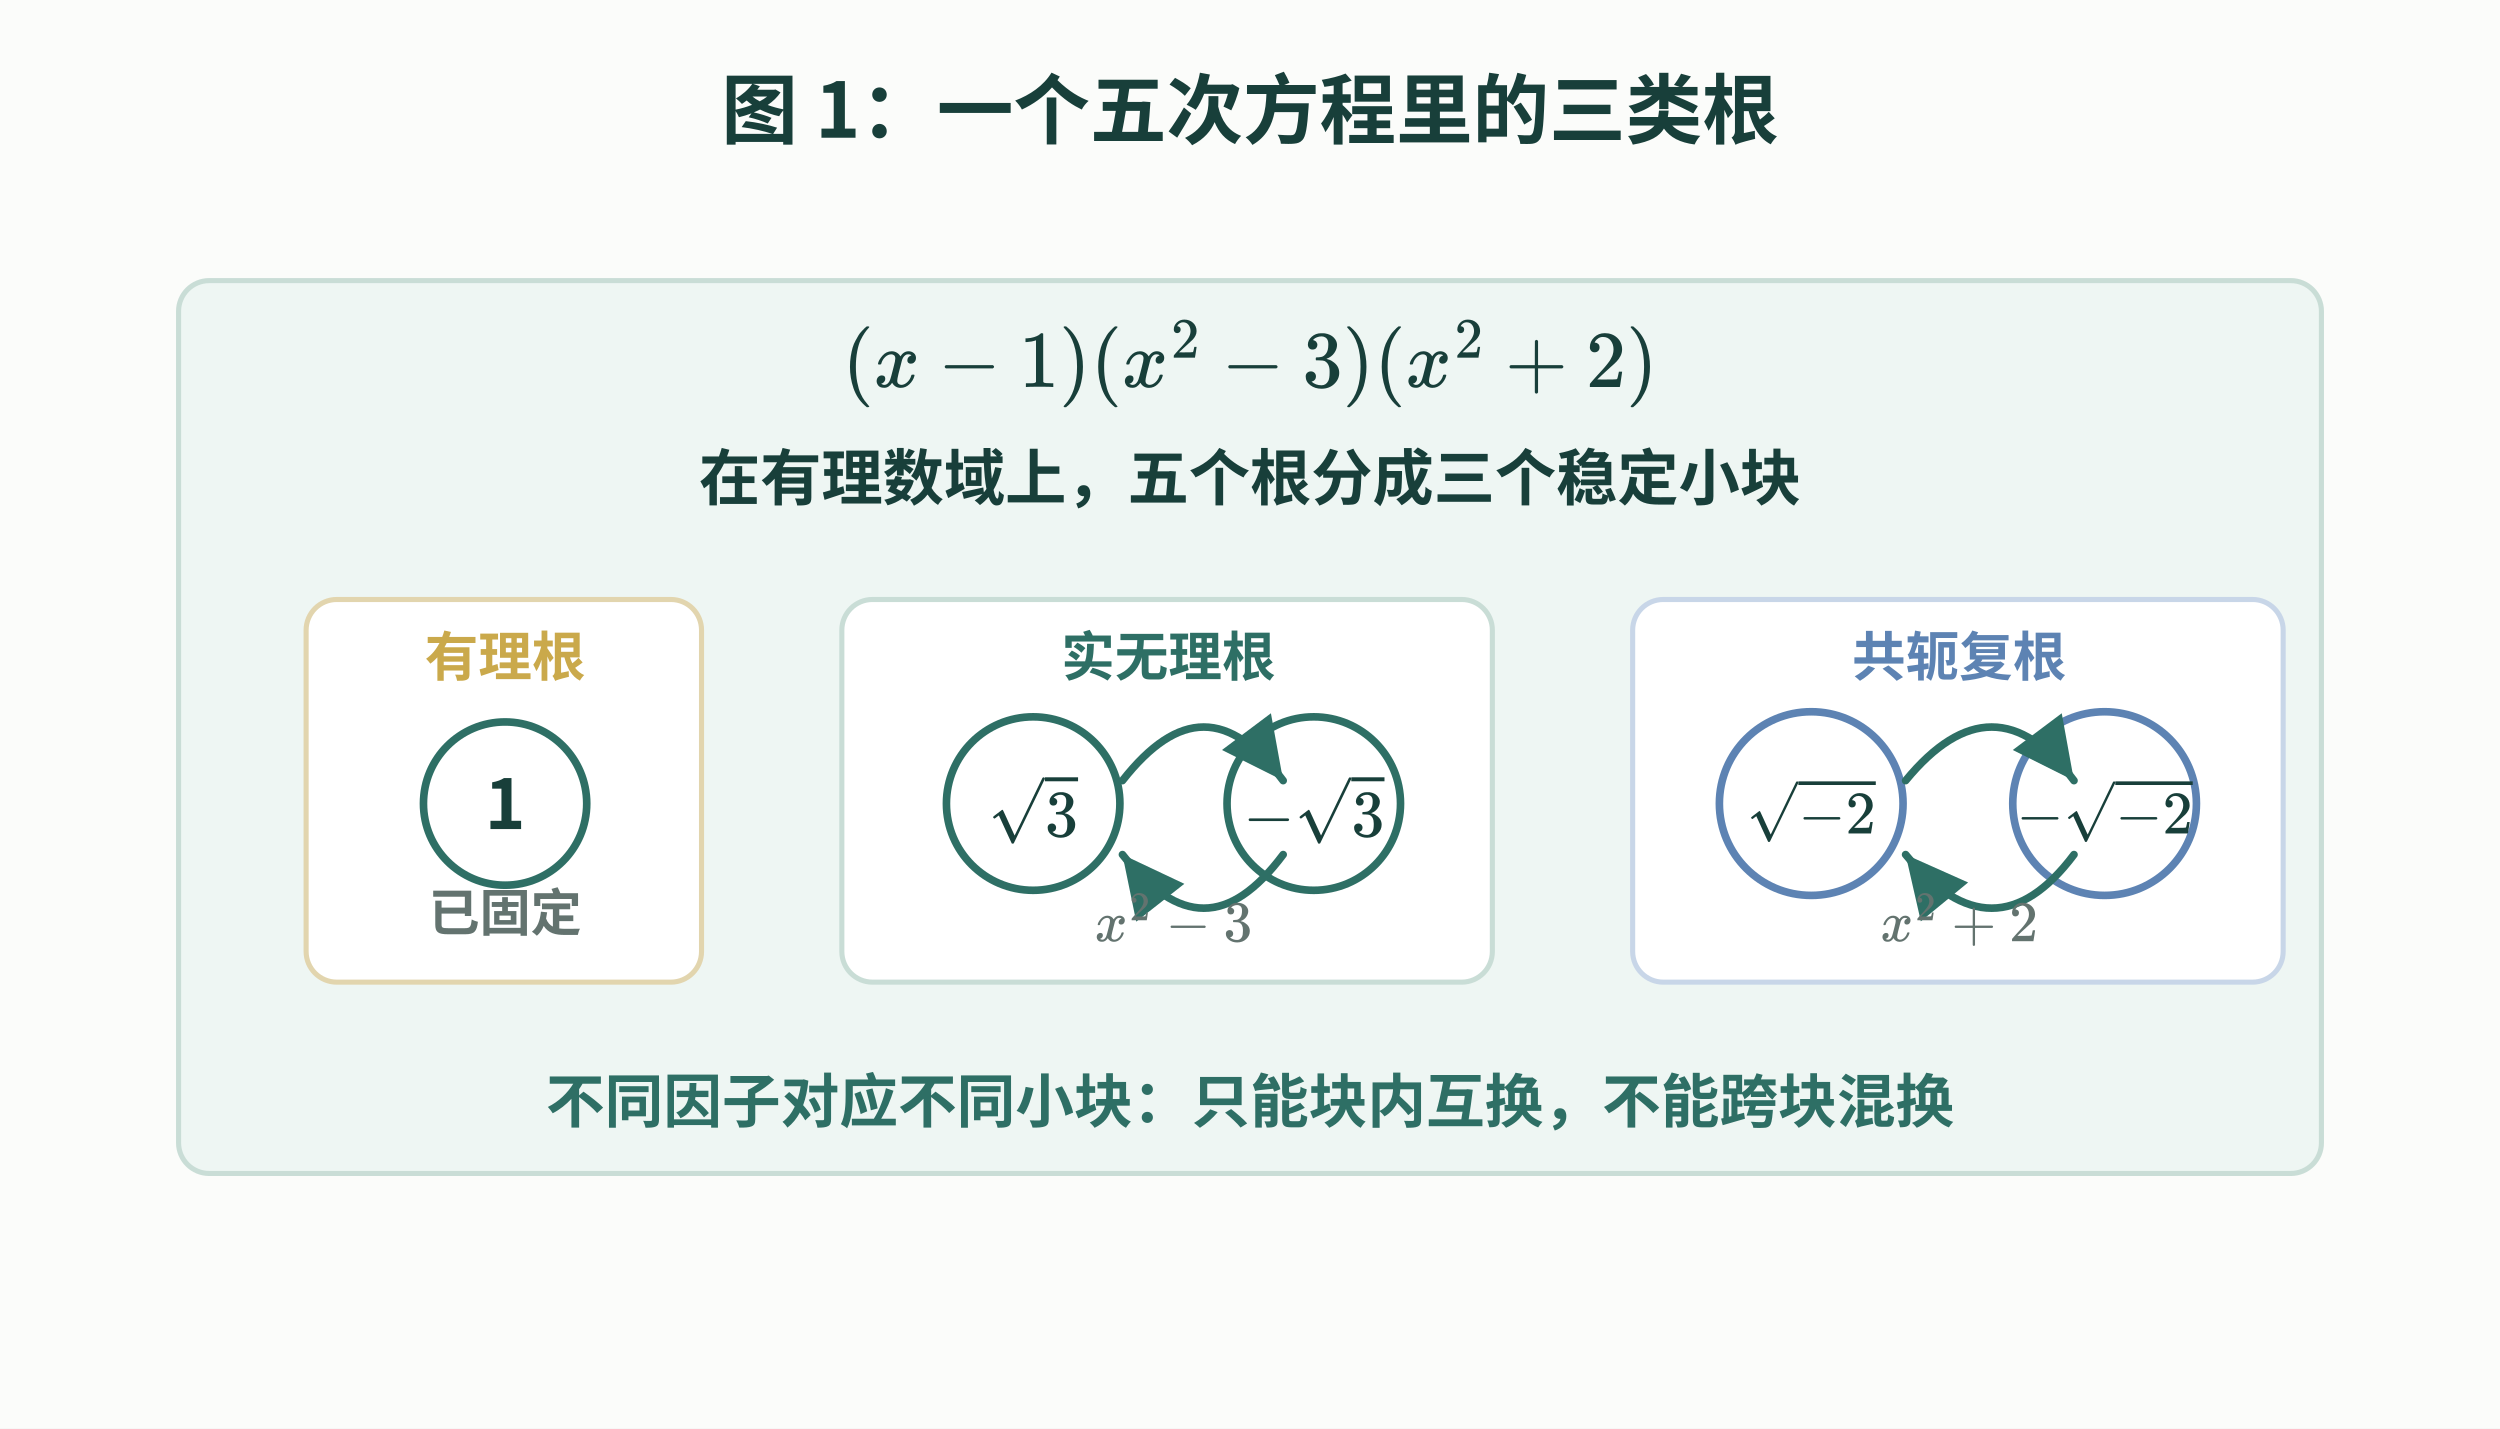
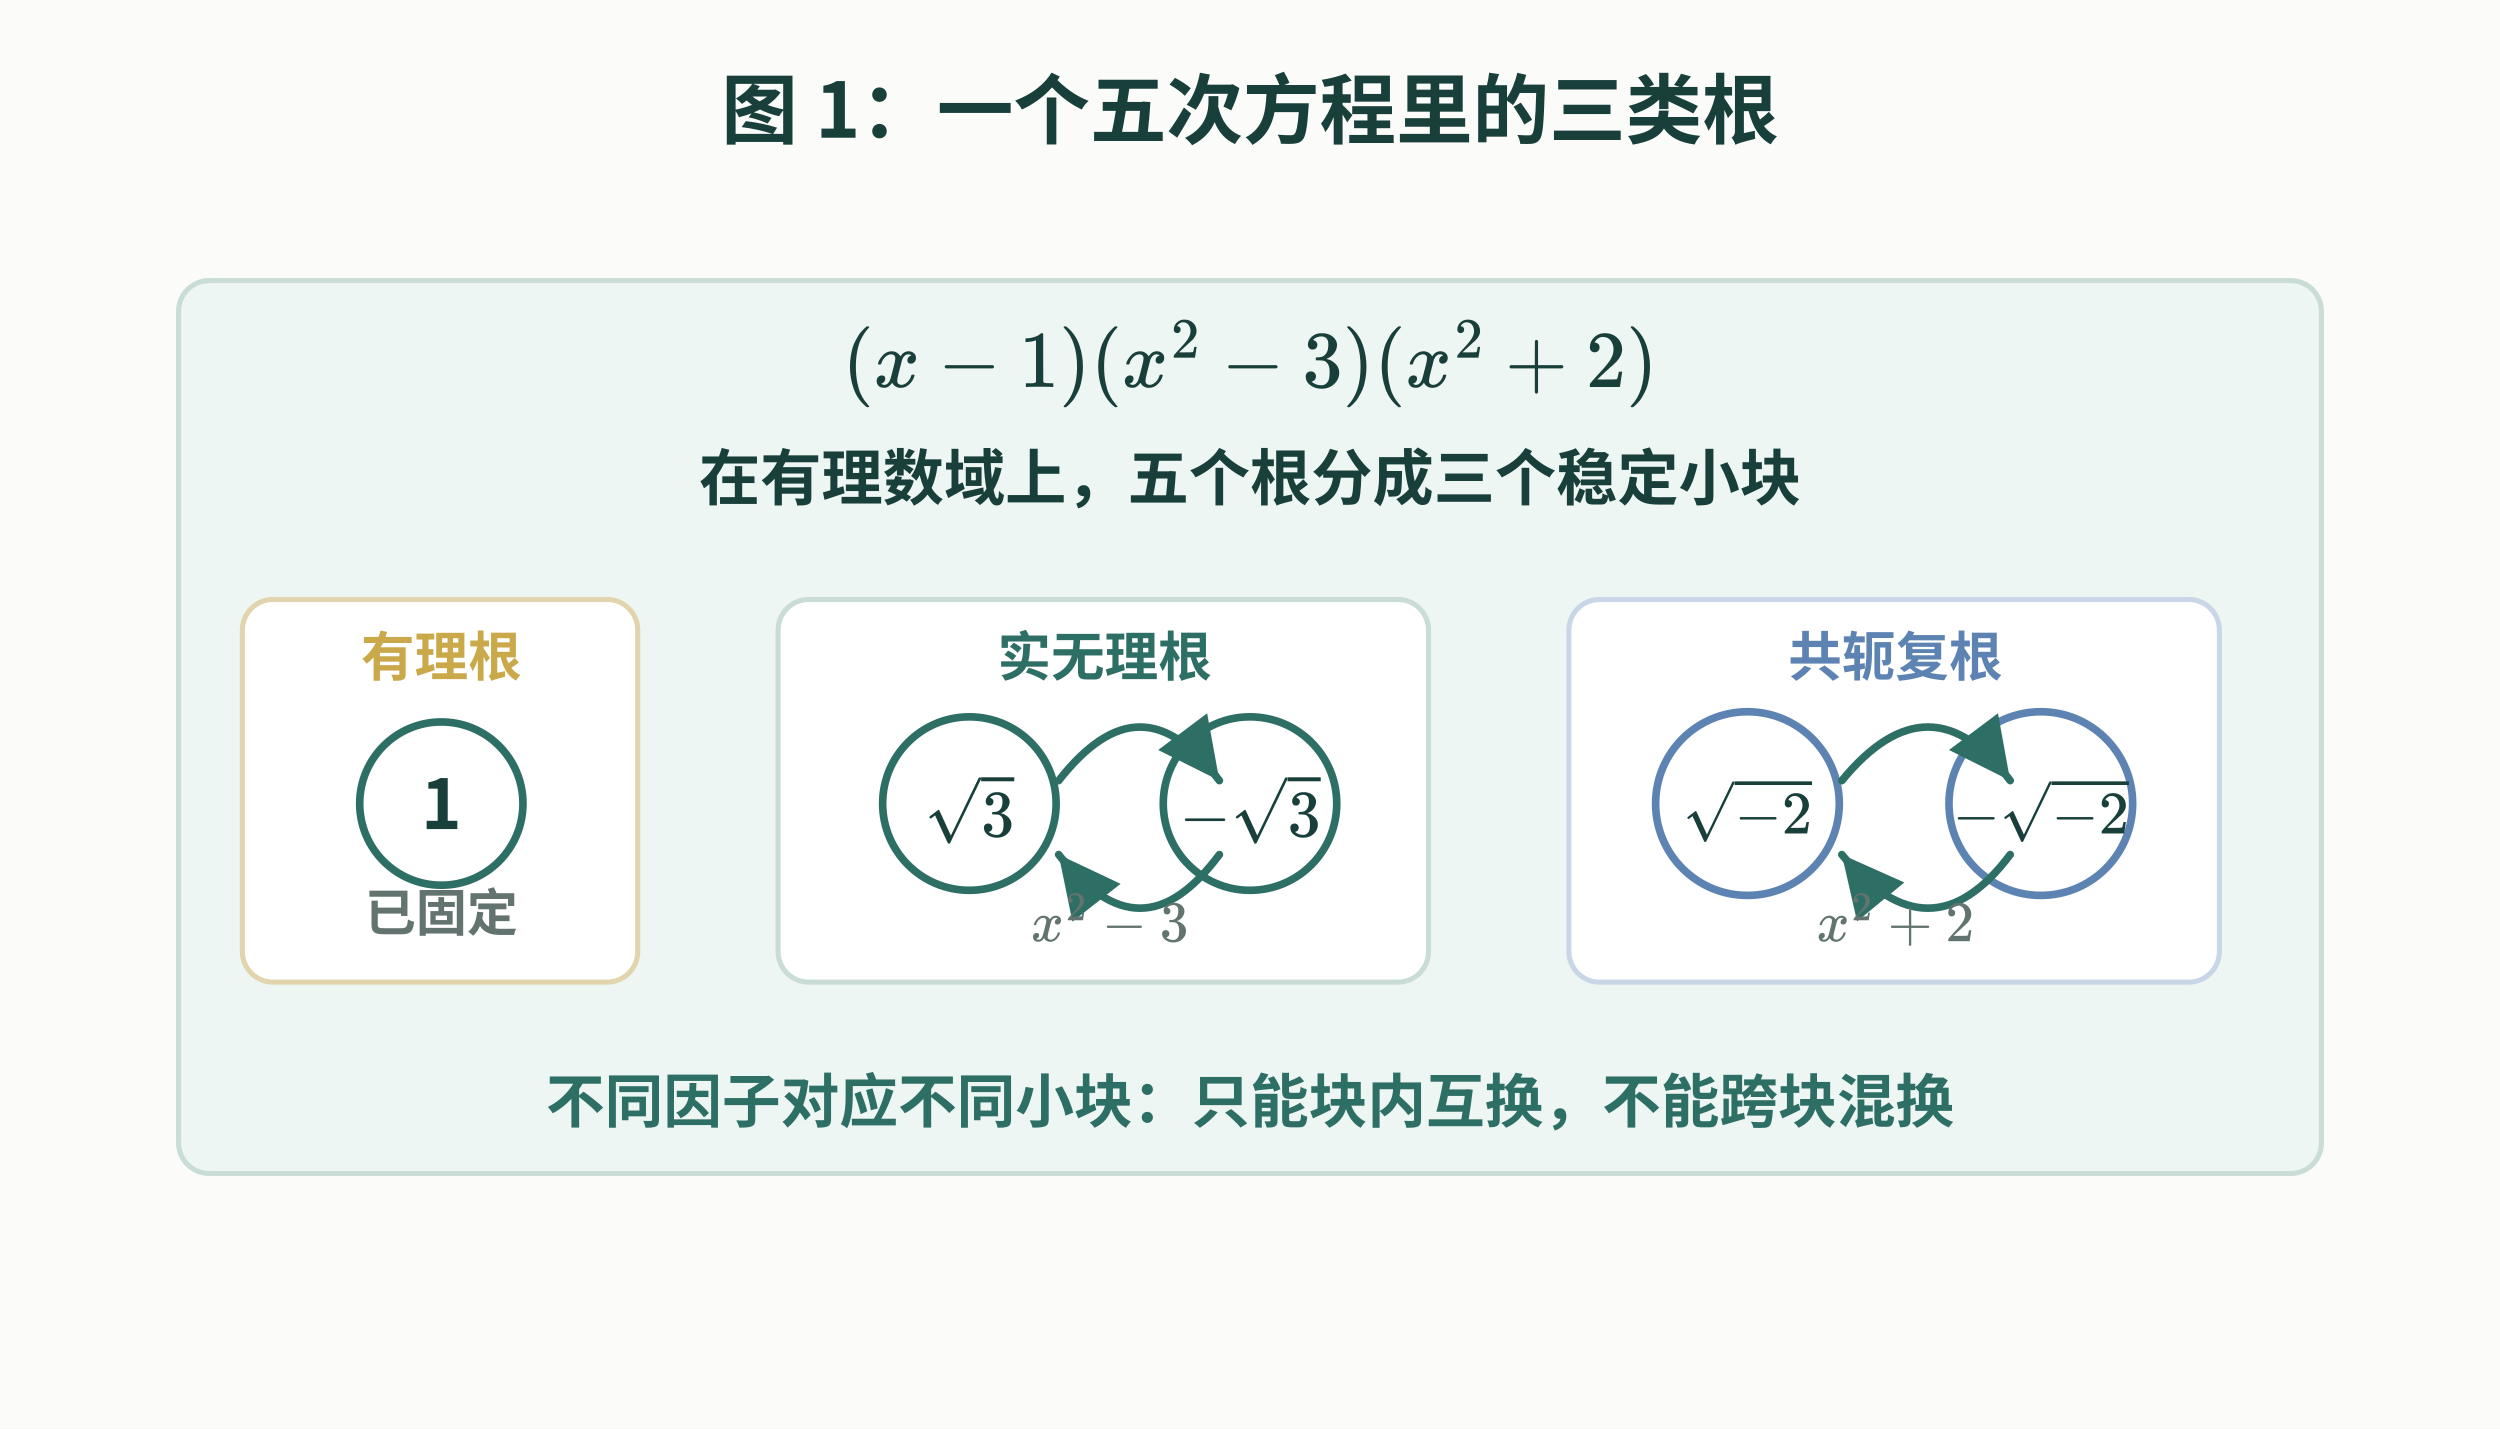
<svg xmlns="http://www.w3.org/2000/svg" width="980" height="560" viewBox="0 0 980 560" role="img" aria-label="图 1：一个五次方程里的三类根">
  <rect width="100%" height="100%" fill="#fbfcfa" />
  <defs>
    <marker id="arrow" markerWidth="12" markerHeight="12" refX="10" refY="6" orient="auto">
      <path d="M2,2 L10,6 L2,10 Z" fill="#2e6f65" />
    </marker>
    <marker id="arrowStart" markerWidth="12" markerHeight="12" refX="2" refY="6" orient="auto">
      <path d="M10,2 L2,6 L10,10 Z" fill="#2e6f65" />
    </marker>
    <marker id="arrowRed" markerWidth="12" markerHeight="12" refX="10" refY="6" orient="auto">
      <path d="M2,2 L10,6 L2,10 Z" fill="#b85c5c" />
    </marker>
    <marker id="arrowStartRed" markerWidth="12" markerHeight="12" refX="2" refY="6" orient="auto">
      <path d="M10,2 L2,6 L10,10 Z" fill="#b85c5c" />
    </marker>
    <filter id="shadow" x="-20%" y="-20%" width="140%" height="140%">
      <feDropShadow dx="0" dy="3" stdDeviation="4" flood-color="#12332f" flood-opacity="0.12" />
    </filter>
  </defs>
  <text x="490.0" y="54" font-family="Microsoft YaHei, Noto Sans CJK SC, Arial, sans-serif" font-size="30" font-weight="700" fill="#183f3a" text-anchor="middle">图 1：一个五次方程里的三类根</text>
  <rect x="70" y="110" width="840" height="350" rx="12" fill="#eef6f3" stroke="#c9ddd6" stroke-width="2" />
  <svg x="330.20" y="125.28" width="319.61" height="34.33" viewBox="0 -833.9 10090.4 1083.9" color="#183f3a" overflow="visible">
    <g stroke="currentColor" fill="currentColor" stroke-width="0" transform="scale(1,-1)">
      <g data-mml-node="math">
        <g data-mml-node="mo">
          <path data-c="28" d="M94 250Q94 319 104 381T127 488T164 576T202 643T244 695T277 729T302 750H315H319Q333 750 333 741Q333 738 316 720T275 667T226 581T184 443T167 250T184 58T225 -81T274 -167T316 -220T333 -241Q333 -250 318 -250H315H302L274 -226Q180 -141 137 -14T94 250Z" />
        </g>
        <g data-mml-node="mi" transform="translate(389,0)">
          <path data-c="1D465" d="M52 289Q59 331 106 386T222 442Q257 442 286 424T329 379Q371 442 430 442Q467 442 494 420T522 361Q522 332 508 314T481 292T458 288Q439 288 427 299T415 328Q415 374 465 391Q454 404 425 404Q412 404 406 402Q368 386 350 336Q290 115 290 78Q290 50 306 38T341 26Q378 26 414 59T463 140Q466 150 469 151T485 153H489Q504 153 504 145Q504 144 502 134Q486 77 440 33T333 -11Q263 -11 227 52Q186 -10 133 -10H127Q78 -10 57 16T35 71Q35 103 54 123T99 143Q142 143 142 101Q142 81 130 66T107 46T94 41L91 40Q91 39 97 36T113 29T132 26Q168 26 194 71Q203 87 217 139T245 247T261 313Q266 340 266 352Q266 380 251 392T217 404Q177 404 142 372T93 290Q91 281 88 280T72 278H58Q52 284 52 289Z" />
        </g>
        <g data-mml-node="mo" transform="translate(1183.2,0)">
          <path data-c="2212" d="M84 237T84 250T98 270H679Q694 262 694 250T679 230H98Q84 237 84 250Z" />
        </g>
        <g data-mml-node="mn" transform="translate(2183.4,0)">
          <path data-c="31" d="M213 578L200 573Q186 568 160 563T102 556H83V602H102Q149 604 189 617T245 641T273 663Q275 666 285 666Q294 666 302 660V361L303 61Q310 54 315 52T339 48T401 46H427V0H416Q395 3 257 3Q121 3 100 0H88V46H114Q136 46 152 46T177 47T193 50T201 52T207 57T213 61V578Z" />
        </g>
        <g data-mml-node="mo" transform="translate(2683.4,0)">
          <path data-c="29" d="M60 749L64 750Q69 750 74 750H86L114 726Q208 641 251 514T294 250Q294 182 284 119T261 12T224 -76T186 -143T145 -194T113 -227T90 -246Q87 -249 86 -250H74Q66 -250 63 -250T58 -247T55 -238Q56 -237 66 -225Q221 -64 221 250T66 725Q56 737 55 738Q55 746 60 749Z" />
        </g>
        <g data-mml-node="mo" transform="translate(3072.4,0)">
          <path data-c="28" d="M94 250Q94 319 104 381T127 488T164 576T202 643T244 695T277 729T302 750H315H319Q333 750 333 741Q333 738 316 720T275 667T226 581T184 443T167 250T184 58T225 -81T274 -167T316 -220T333 -241Q333 -250 318 -250H315H302L274 -226Q180 -141 137 -14T94 250Z" />
        </g>
        <g data-mml-node="msup" transform="translate(3461.4,0)">
          <g data-mml-node="mi">
            <path data-c="1D465" d="M52 289Q59 331 106 386T222 442Q257 442 286 424T329 379Q371 442 430 442Q467 442 494 420T522 361Q522 332 508 314T481 292T458 288Q439 288 427 299T415 328Q415 374 465 391Q454 404 425 404Q412 404 406 402Q368 386 350 336Q290 115 290 78Q290 50 306 38T341 26Q378 26 414 59T463 140Q466 150 469 151T485 153H489Q504 153 504 145Q504 144 502 134Q486 77 440 33T333 -11Q263 -11 227 52Q186 -10 133 -10H127Q78 -10 57 16T35 71Q35 103 54 123T99 143Q142 143 142 101Q142 81 130 66T107 46T94 41L91 40Q91 39 97 36T113 29T132 26Q168 26 194 71Q203 87 217 139T245 247T261 313Q266 340 266 352Q266 380 251 392T217 404Q177 404 142 372T93 290Q91 281 88 280T72 278H58Q52 284 52 289Z" />
          </g>
          <g data-mml-node="mn" transform="translate(605,363) scale(0.707)">
            <path data-c="32" d="M109 429Q82 429 66 447T50 491Q50 562 103 614T235 666Q326 666 387 610T449 465Q449 422 429 383T381 315T301 241Q265 210 201 149L142 93L218 92Q375 92 385 97Q392 99 409 186V189H449V186Q448 183 436 95T421 3V0H50V19V31Q50 38 56 46T86 81Q115 113 136 137Q145 147 170 174T204 211T233 244T261 278T284 308T305 340T320 369T333 401T340 431T343 464Q343 527 309 573T212 619Q179 619 154 602T119 569T109 550Q109 549 114 549Q132 549 151 535T170 489Q170 464 154 447T109 429Z" />
          </g>
        </g>
        <g data-mml-node="mo" transform="translate(4692.2,0)">
          <path data-c="2212" d="M84 237T84 250T98 270H679Q694 262 694 250T679 230H98Q84 237 84 250Z" />
        </g>
        <g data-mml-node="mn" transform="translate(5692.4,0)">
          <path data-c="33" d="M127 463Q100 463 85 480T69 524Q69 579 117 622T233 665Q268 665 277 664Q351 652 390 611T430 522Q430 470 396 421T302 350L299 348Q299 347 308 345T337 336T375 315Q457 262 457 175Q457 96 395 37T238 -22Q158 -22 100 21T42 130Q42 158 60 175T105 193Q133 193 151 175T169 130Q169 119 166 110T159 94T148 82T136 74T126 70T118 67L114 66Q165 21 238 21Q293 21 321 74Q338 107 338 175V195Q338 290 274 322Q259 328 213 329L171 330L168 332Q166 335 166 348Q166 366 174 366Q202 366 232 371Q266 376 294 413T322 525V533Q322 590 287 612Q265 626 240 626Q208 626 181 615T143 592T132 580H135Q138 579 143 578T153 573T165 566T175 555T183 540T186 520Q186 498 172 481T127 463Z" />
        </g>
        <g data-mml-node="mo" transform="translate(6192.4,0)">
          <path data-c="29" d="M60 749L64 750Q69 750 74 750H86L114 726Q208 641 251 514T294 250Q294 182 284 119T261 12T224 -76T186 -143T145 -194T113 -227T90 -246Q87 -249 86 -250H74Q66 -250 63 -250T58 -247T55 -238Q56 -237 66 -225Q221 -64 221 250T66 725Q56 737 55 738Q55 746 60 749Z" />
        </g>
        <g data-mml-node="mo" transform="translate(6581.4,0)">
          <path data-c="28" d="M94 250Q94 319 104 381T127 488T164 576T202 643T244 695T277 729T302 750H315H319Q333 750 333 741Q333 738 316 720T275 667T226 581T184 443T167 250T184 58T225 -81T274 -167T316 -220T333 -241Q333 -250 318 -250H315H302L274 -226Q180 -141 137 -14T94 250Z" />
        </g>
        <g data-mml-node="msup" transform="translate(6970.4,0)">
          <g data-mml-node="mi">
            <path data-c="1D465" d="M52 289Q59 331 106 386T222 442Q257 442 286 424T329 379Q371 442 430 442Q467 442 494 420T522 361Q522 332 508 314T481 292T458 288Q439 288 427 299T415 328Q415 374 465 391Q454 404 425 404Q412 404 406 402Q368 386 350 336Q290 115 290 78Q290 50 306 38T341 26Q378 26 414 59T463 140Q466 150 469 151T485 153H489Q504 153 504 145Q504 144 502 134Q486 77 440 33T333 -11Q263 -11 227 52Q186 -10 133 -10H127Q78 -10 57 16T35 71Q35 103 54 123T99 143Q142 143 142 101Q142 81 130 66T107 46T94 41L91 40Q91 39 97 36T113 29T132 26Q168 26 194 71Q203 87 217 139T245 247T261 313Q266 340 266 352Q266 380 251 392T217 404Q177 404 142 372T93 290Q91 281 88 280T72 278H58Q52 284 52 289Z" />
          </g>
          <g data-mml-node="mn" transform="translate(605,363) scale(0.707)">
            <path data-c="32" d="M109 429Q82 429 66 447T50 491Q50 562 103 614T235 666Q326 666 387 610T449 465Q449 422 429 383T381 315T301 241Q265 210 201 149L142 93L218 92Q375 92 385 97Q392 99 409 186V189H449V186Q448 183 436 95T421 3V0H50V19V31Q50 38 56 46T86 81Q115 113 136 137Q145 147 170 174T204 211T233 244T261 278T284 308T305 340T320 369T333 401T340 431T343 464Q343 527 309 573T212 619Q179 619 154 602T119 569T109 550Q109 549 114 549Q132 549 151 535T170 489Q170 464 154 447T109 429Z" />
          </g>
        </g>
        <g data-mml-node="mo" transform="translate(8201.2,0)">
          <path data-c="2B" d="M56 237T56 250T70 270H369V420L370 570Q380 583 389 583Q402 583 409 568V270H707Q722 262 722 250T707 230H409V-68Q401 -82 391 -82H389H387Q375 -82 369 -68V230H70Q56 237 56 250Z" />
        </g>
        <g data-mml-node="mn" transform="translate(9201.4,0)">
          <path data-c="32" d="M109 429Q82 429 66 447T50 491Q50 562 103 614T235 666Q326 666 387 610T449 465Q449 422 429 383T381 315T301 241Q265 210 201 149L142 93L218 92Q375 92 385 97Q392 99 409 186V189H449V186Q448 183 436 95T421 3V0H50V19V31Q50 38 56 46T86 81Q115 113 136 137Q145 147 170 174T204 211T233 244T261 278T284 308T305 340T320 369T333 401T340 431T343 464Q343 527 309 573T212 619Q179 619 154 602T119 569T109 550Q109 549 114 549Q132 549 151 535T170 489Q170 464 154 447T109 429Z" />
        </g>
        <g data-mml-node="mo" transform="translate(9701.4,0)">
          <path data-c="29" d="M60 749L64 750Q69 750 74 750H86L114 726Q208 641 251 514T294 250Q294 182 284 119T261 12T224 -76T186 -143T145 -194T113 -227T90 -246Q87 -249 86 -250H74Q66 -250 63 -250T58 -247T55 -238Q56 -237 66 -225Q221 -64 221 250T66 725Q56 737 55 738Q55 746 60 749Z" />
        </g>
      </g>
    </g>
  </svg>
  <text x="490" y="196" font-family="Microsoft YaHei, Noto Sans CJK SC, Arial, sans-serif" font-size="24" font-weight="700" fill="#183f3a" text-anchor="middle">在有理数域上，五个根分成三个稳定小块</text>
-   <rect x="120" y="235" width="155" height="150" rx="12" fill="#fff" stroke="#e2d5ae" stroke-width="2" />
-   <rect x="330" y="235" width="255" height="150" rx="12" fill="#fff" stroke="#c9ddd6" stroke-width="2" />
-   <rect x="640" y="235" width="255" height="150" rx="12" fill="#fff" stroke="#c8d6e8" stroke-width="2" />
-   <text x="198" y="265" font-family="Microsoft YaHei, Noto Sans CJK SC, Arial, sans-serif" font-size="21" font-weight="700" fill="#caa94b" text-anchor="middle">有理根</text>
-   <circle cx="198" cy="315" r="32" fill="#fff" stroke="#2e6f65" stroke-width="3" />
-   <text x="198" y="325" font-family="Microsoft YaHei, Noto Sans CJK SC, Arial, sans-serif" font-size="27" font-weight="700" fill="#183f3a" text-anchor="middle">1</text>
-   <text x="198" y="365" font-family="Microsoft YaHei, Noto Sans CJK SC, Arial, sans-serif" font-size="20" font-weight="700" fill="#63736f" text-anchor="middle">已固定</text>
-   <text x="458" y="265" font-family="Microsoft YaHei, Noto Sans CJK SC, Arial, sans-serif" font-size="21" font-weight="700" fill="#2e6f65" text-anchor="middle">实无理根</text>
-   <circle cx="405" cy="315" r="34" fill="#fff" stroke="#2e6f65" stroke-width="3" />
-   <circle cx="515" cy="315" r="34" fill="#fff" stroke="#2e6f65" stroke-width="3" />
-   <svg x="387.40" y="303.14" width="35.20" height="27.58" viewBox="0 -949 1353 1060" color="#183f3a" overflow="visible">
+   <rect x="95" y="235" width="155" height="150" rx="12" fill="#fff" stroke="#e2d5ae" stroke-width="2" />
+   <rect x="305" y="235" width="255" height="150" rx="12" fill="#fff" stroke="#c9ddd6" stroke-width="2" />
+   <rect x="615" y="235" width="255" height="150" rx="12" fill="#fff" stroke="#c8d6e8" stroke-width="2" />
+   <text x="173" y="265" font-family="Microsoft YaHei, Noto Sans CJK SC, Arial, sans-serif" font-size="21" font-weight="700" fill="#caa94b" text-anchor="middle">有理根</text>
+   <circle cx="173" cy="315" r="32" fill="#fff" stroke="#2e6f65" stroke-width="3" />
+   <text x="173" y="325" font-family="Microsoft YaHei, Noto Sans CJK SC, Arial, sans-serif" font-size="27" font-weight="700" fill="#183f3a" text-anchor="middle">1</text>
+   <text x="173" y="365" font-family="Microsoft YaHei, Noto Sans CJK SC, Arial, sans-serif" font-size="20" font-weight="700" fill="#63736f" text-anchor="middle">已固定</text>
+   <text x="433" y="265" font-family="Microsoft YaHei, Noto Sans CJK SC, Arial, sans-serif" font-size="21" font-weight="700" fill="#2e6f65" text-anchor="middle">实无理根</text>
+   <circle cx="380" cy="315" r="34" fill="#fff" stroke="#2e6f65" stroke-width="3" />
+   <circle cx="490" cy="315" r="34" fill="#fff" stroke="#2e6f65" stroke-width="3" />
+   <svg x="362.40" y="303.14" width="35.20" height="27.58" viewBox="0 -949 1353 1060" color="#183f3a" overflow="visible">
    <g stroke="currentColor" fill="currentColor" stroke-width="0" transform="scale(1,-1)">
      <g data-mml-node="math">
        <g data-mml-node="msqrt">
          <g transform="translate(853,0)">
            <g data-mml-node="mn">
              <path data-c="33" d="M127 463Q100 463 85 480T69 524Q69 579 117 622T233 665Q268 665 277 664Q351 652 390 611T430 522Q430 470 396 421T302 350L299 348Q299 347 308 345T337 336T375 315Q457 262 457 175Q457 96 395 37T238 -22Q158 -22 100 21T42 130Q42 158 60 175T105 193Q133 193 151 175T169 130Q169 119 166 110T159 94T148 82T136 74T126 70T118 67L114 66Q165 21 238 21Q293 21 321 74Q338 107 338 175V195Q338 290 274 322Q259 328 213 329L171 330L168 332Q166 335 166 348Q166 366 174 366Q202 366 232 371Q266 376 294 413T322 525V533Q322 590 287 612Q265 626 240 626Q208 626 181 615T143 592T132 580H135Q138 579 143 578T153 573T165 566T175 555T183 540T186 520Q186 498 172 481T127 463Z" />
            </g>
          </g>
          <g data-mml-node="mo" transform="translate(0,89)">
            <path data-c="221A" d="M95 178Q89 178 81 186T72 200T103 230T169 280T207 309Q209 311 212 311H213Q219 311 227 294T281 177Q300 134 312 108L397 -77Q398 -77 501 136T707 565T814 786Q820 800 834 800Q841 800 846 794T853 782V776L620 293L385 -193Q381 -200 366 -200Q357 -200 354 -197Q352 -195 256 15L160 225L144 214Q129 202 113 190T95 178Z" />
          </g>
          <rect width="500" height="60" x="853" y="829" />
        </g>
      </g>
    </g>
  </svg>
-   <svg x="487.28" y="303.14" width="55.44" height="27.58" viewBox="0 -949 2131 1060" color="#183f3a" overflow="visible">
+   <svg x="462.28" y="303.14" width="55.44" height="27.58" viewBox="0 -949 2131 1060" color="#183f3a" overflow="visible">
    <g stroke="currentColor" fill="currentColor" stroke-width="0" transform="scale(1,-1)">
      <g data-mml-node="math">
        <g data-mml-node="mo">
          <path data-c="2212" d="M84 237T84 250T98 270H679Q694 262 694 250T679 230H98Q84 237 84 250Z" />
        </g>
        <g data-mml-node="msqrt" transform="translate(778,0)">
          <g transform="translate(853,0)">
            <g data-mml-node="mn">
              <path data-c="33" d="M127 463Q100 463 85 480T69 524Q69 579 117 622T233 665Q268 665 277 664Q351 652 390 611T430 522Q430 470 396 421T302 350L299 348Q299 347 308 345T337 336T375 315Q457 262 457 175Q457 96 395 37T238 -22Q158 -22 100 21T42 130Q42 158 60 175T105 193Q133 193 151 175T169 130Q169 119 166 110T159 94T148 82T136 74T126 70T118 67L114 66Q165 21 238 21Q293 21 321 74Q338 107 338 175V195Q338 290 274 322Q259 328 213 329L171 330L168 332Q166 335 166 348Q166 366 174 366Q202 366 232 371Q266 376 294 413T322 525V533Q322 590 287 612Q265 626 240 626Q208 626 181 615T143 592T132 580H135Q138 579 143 578T153 573T165 566T175 555T183 540T186 520Q186 498 172 481T127 463Z" />
            </g>
          </g>
          <g data-mml-node="mo" transform="translate(0,89)">
            <path data-c="221A" d="M95 178Q89 178 81 186T72 200T103 230T169 280T207 309Q209 311 212 311H213Q219 311 227 294T281 177Q300 134 312 108L397 -77Q398 -77 501 136T707 565T814 786Q820 800 834 800Q841 800 846 794T853 782V776L620 293L385 -193Q381 -200 366 -200Q357 -200 354 -197Q352 -195 256 15L160 225L144 214Q129 202 113 190T95 178Z" />
          </g>
          <rect width="500" height="60" x="853" y="829" />
        </g>
      </g>
    </g>
  </svg>
-   <path d="M440 306 C462 278, 482 278, 503 306" fill="none" stroke="#2e6f65" stroke-width="3" stroke-linecap="round" stroke-linejoin="round" marker-end="url(#arrow)" />
-   <path d="M503 335 C482 363, 462 363, 440 335" fill="none" stroke="#2e6f65" stroke-width="3" stroke-linecap="round" stroke-linejoin="round" marker-end="url(#arrow)" />
-   <svg x="429.11" y="350.08" width="61.79" height="20.72" viewBox="0 -833.9 2731 915.9" color="#63736f" overflow="visible">
+   <path d="M415 306 C437 278, 457 278, 478 306" fill="none" stroke="#2e6f65" stroke-width="3" stroke-linecap="round" stroke-linejoin="round" marker-end="url(#arrow)" />
+   <path d="M478 335 C457 363, 437 363, 415 335" fill="none" stroke="#2e6f65" stroke-width="3" stroke-linecap="round" stroke-linejoin="round" marker-end="url(#arrow)" />
+   <svg x="404.11" y="350.08" width="61.79" height="20.72" viewBox="0 -833.9 2731 915.9" color="#63736f" overflow="visible">
    <g stroke="currentColor" fill="currentColor" stroke-width="0" transform="scale(1,-1)">
      <g data-mml-node="math">
        <g data-mml-node="msup">
          <g data-mml-node="mi">
            <path data-c="1D465" d="M52 289Q59 331 106 386T222 442Q257 442 286 424T329 379Q371 442 430 442Q467 442 494 420T522 361Q522 332 508 314T481 292T458 288Q439 288 427 299T415 328Q415 374 465 391Q454 404 425 404Q412 404 406 402Q368 386 350 336Q290 115 290 78Q290 50 306 38T341 26Q378 26 414 59T463 140Q466 150 469 151T485 153H489Q504 153 504 145Q504 144 502 134Q486 77 440 33T333 -11Q263 -11 227 52Q186 -10 133 -10H127Q78 -10 57 16T35 71Q35 103 54 123T99 143Q142 143 142 101Q142 81 130 66T107 46T94 41L91 40Q91 39 97 36T113 29T132 26Q168 26 194 71Q203 87 217 139T245 247T261 313Q266 340 266 352Q266 380 251 392T217 404Q177 404 142 372T93 290Q91 281 88 280T72 278H58Q52 284 52 289Z" />
          </g>
          <g data-mml-node="mn" transform="translate(605,363) scale(0.707)">
            <path data-c="32" d="M109 429Q82 429 66 447T50 491Q50 562 103 614T235 666Q326 666 387 610T449 465Q449 422 429 383T381 315T301 241Q265 210 201 149L142 93L218 92Q375 92 385 97Q392 99 409 186V189H449V186Q448 183 436 95T421 3V0H50V19V31Q50 38 56 46T86 81Q115 113 136 137Q145 147 170 174T204 211T233 244T261 278T284 308T305 340T320 369T333 401T340 431T343 464Q343 527 309 573T212 619Q179 619 154 602T119 569T109 550Q109 549 114 549Q132 549 151 535T170 489Q170 464 154 447T109 429Z" />
          </g>
        </g>
        <g data-mml-node="mo" transform="translate(1230.8,0)">
          <path data-c="2212" d="M84 237T84 250T98 270H679Q694 262 694 250T679 230H98Q84 237 84 250Z" />
        </g>
        <g data-mml-node="mn" transform="translate(2231,0)">
          <path data-c="33" d="M127 463Q100 463 85 480T69 524Q69 579 117 622T233 665Q268 665 277 664Q351 652 390 611T430 522Q430 470 396 421T302 350L299 348Q299 347 308 345T337 336T375 315Q457 262 457 175Q457 96 395 37T238 -22Q158 -22 100 21T42 130Q42 158 60 175T105 193Q133 193 151 175T169 130Q169 119 166 110T159 94T148 82T136 74T126 70T118 67L114 66Q165 21 238 21Q293 21 321 74Q338 107 338 175V195Q338 290 274 322Q259 328 213 329L171 330L168 332Q166 335 166 348Q166 366 174 366Q202 366 232 371Q266 376 294 413T322 525V533Q322 590 287 612Q265 626 240 626Q208 626 181 615T143 592T132 580H135Q138 579 143 578T153 573T165 566T175 555T183 540T186 520Q186 498 172 481T127 463Z" />
        </g>
      </g>
    </g>
  </svg>
-   <text x="768" y="265" font-family="Microsoft YaHei, Noto Sans CJK SC, Arial, sans-serif" font-size="21" font-weight="700" fill="#5d83b3" text-anchor="middle">共轭复根</text>
-   <circle cx="710" cy="315" r="36" fill="#fff" stroke="#5d83b3" stroke-width="3" />
-   <circle cx="825" cy="315" r="36" fill="#fff" stroke="#5d83b3" stroke-width="3" />
-   <svg x="684.69" y="304.87" width="50.62" height="25.18" viewBox="0 -919.5 2131 1060" color="#183f3a" overflow="visible">
+   <text x="743" y="265" font-family="Microsoft YaHei, Noto Sans CJK SC, Arial, sans-serif" font-size="21" font-weight="700" fill="#5d83b3" text-anchor="middle">共轭复根</text>
+   <circle cx="685" cy="315" r="36" fill="#fff" stroke="#5d83b3" stroke-width="3" />
+   <circle cx="800" cy="315" r="36" fill="#fff" stroke="#5d83b3" stroke-width="3" />
+   <svg x="659.69" y="304.87" width="50.62" height="25.18" viewBox="0 -919.5 2131 1060" color="#183f3a" overflow="visible">
    <g stroke="currentColor" fill="currentColor" stroke-width="0" transform="scale(1,-1)">
      <g data-mml-node="math">
        <g data-mml-node="msqrt">
          <g transform="translate(853,0)">
            <g data-mml-node="mo">
              <path data-c="2212" d="M84 237T84 250T98 270H679Q694 262 694 250T679 230H98Q84 237 84 250Z" />
            </g>
            <g data-mml-node="mn" transform="translate(778,0)">
              <path data-c="32" d="M109 429Q82 429 66 447T50 491Q50 562 103 614T235 666Q326 666 387 610T449 465Q449 422 429 383T381 315T301 241Q265 210 201 149L142 93L218 92Q375 92 385 97Q392 99 409 186V189H449V186Q448 183 436 95T421 3V0H50V19V31Q50 38 56 46T86 81Q115 113 136 137Q145 147 170 174T204 211T233 244T261 278T284 308T305 340T320 369T333 401T340 431T343 464Q343 527 309 573T212 619Q179 619 154 602T119 569T109 550Q109 549 114 549Q132 549 151 535T170 489Q170 464 154 447T109 429Z" />
            </g>
          </g>
          <g data-mml-node="mo" transform="translate(0,59.5)">
            <path data-c="221A" d="M95 178Q89 178 81 186T72 200T103 230T169 280T207 309Q209 311 212 311H213Q219 311 227 294T281 177Q300 134 312 108L397 -77Q398 -77 501 136T707 565T814 786Q820 800 834 800Q841 800 846 794T853 782V776L620 293L385 -193Q381 -200 366 -200Q357 -200 354 -197Q352 -195 256 15L160 225L144 214Q129 202 113 190T95 178Z" />
          </g>
          <rect width="1278" height="60" x="853" y="799.5" />
        </g>
      </g>
    </g>
  </svg>
-   <svg x="790.45" y="304.87" width="69.10" height="25.18" viewBox="0 -919.5 2909 1060" color="#183f3a" overflow="visible">
+   <svg x="765.45" y="304.87" width="69.10" height="25.18" viewBox="0 -919.5 2909 1060" color="#183f3a" overflow="visible">
    <g stroke="currentColor" fill="currentColor" stroke-width="0" transform="scale(1,-1)">
      <g data-mml-node="math">
        <g data-mml-node="mo">
          <path data-c="2212" d="M84 237T84 250T98 270H679Q694 262 694 250T679 230H98Q84 237 84 250Z" />
        </g>
        <g data-mml-node="msqrt" transform="translate(778,0)">
          <g transform="translate(853,0)">
            <g data-mml-node="mo">
              <path data-c="2212" d="M84 237T84 250T98 270H679Q694 262 694 250T679 230H98Q84 237 84 250Z" />
            </g>
            <g data-mml-node="mn" transform="translate(778,0)">
              <path data-c="32" d="M109 429Q82 429 66 447T50 491Q50 562 103 614T235 666Q326 666 387 610T449 465Q449 422 429 383T381 315T301 241Q265 210 201 149L142 93L218 92Q375 92 385 97Q392 99 409 186V189H449V186Q448 183 436 95T421 3V0H50V19V31Q50 38 56 46T86 81Q115 113 136 137Q145 147 170 174T204 211T233 244T261 278T284 308T305 340T320 369T333 401T340 431T343 464Q343 527 309 573T212 619Q179 619 154 602T119 569T109 550Q109 549 114 549Q132 549 151 535T170 489Q170 464 154 447T109 429Z" />
            </g>
          </g>
          <g data-mml-node="mo" transform="translate(0,59.5)">
            <path data-c="221A" d="M95 178Q89 178 81 186T72 200T103 230T169 280T207 309Q209 311 212 311H213Q219 311 227 294T281 177Q300 134 312 108L397 -77Q398 -77 501 136T707 565T814 786Q820 800 834 800Q841 800 846 794T853 782V776L620 293L385 -193Q381 -200 366 -200Q357 -200 354 -197Q352 -195 256 15L160 225L144 214Q129 202 113 190T95 178Z" />
          </g>
          <rect width="1278" height="60" x="853" y="799.5" />
        </g>
      </g>
    </g>
  </svg>
-   <path d="M747 306 C770 278, 792 278, 813 306" fill="none" stroke="#2e6f65" stroke-width="3" stroke-linecap="round" stroke-linejoin="round" marker-end="url(#arrow)" />
-   <path d="M813 335 C792 363, 770 363, 747 335" fill="none" stroke="#2e6f65" stroke-width="3" stroke-linecap="round" stroke-linejoin="round" marker-end="url(#arrow)" />
-   <svg x="737.11" y="350.08" width="61.79" height="20.72" viewBox="0 -833.9 2731 915.9" color="#63736f" overflow="visible">
+   <path d="M722 306 C745 278, 767 278, 788 306" fill="none" stroke="#2e6f65" stroke-width="3" stroke-linecap="round" stroke-linejoin="round" marker-end="url(#arrow)" />
+   <path d="M788 335 C767 363, 745 363, 722 335" fill="none" stroke="#2e6f65" stroke-width="3" stroke-linecap="round" stroke-linejoin="round" marker-end="url(#arrow)" />
+   <svg x="712.11" y="350.08" width="61.79" height="20.72" viewBox="0 -833.9 2731 915.9" color="#63736f" overflow="visible">
    <g stroke="currentColor" fill="currentColor" stroke-width="0" transform="scale(1,-1)">
      <g data-mml-node="math">
        <g data-mml-node="msup">
          <g data-mml-node="mi">
            <path data-c="1D465" d="M52 289Q59 331 106 386T222 442Q257 442 286 424T329 379Q371 442 430 442Q467 442 494 420T522 361Q522 332 508 314T481 292T458 288Q439 288 427 299T415 328Q415 374 465 391Q454 404 425 404Q412 404 406 402Q368 386 350 336Q290 115 290 78Q290 50 306 38T341 26Q378 26 414 59T463 140Q466 150 469 151T485 153H489Q504 153 504 145Q504 144 502 134Q486 77 440 33T333 -11Q263 -11 227 52Q186 -10 133 -10H127Q78 -10 57 16T35 71Q35 103 54 123T99 143Q142 143 142 101Q142 81 130 66T107 46T94 41L91 40Q91 39 97 36T113 29T132 26Q168 26 194 71Q203 87 217 139T245 247T261 313Q266 340 266 352Q266 380 251 392T217 404Q177 404 142 372T93 290Q91 281 88 280T72 278H58Q52 284 52 289Z" />
          </g>
          <g data-mml-node="mn" transform="translate(605,363) scale(0.707)">
            <path data-c="32" d="M109 429Q82 429 66 447T50 491Q50 562 103 614T235 666Q326 666 387 610T449 465Q449 422 429 383T381 315T301 241Q265 210 201 149L142 93L218 92Q375 92 385 97Q392 99 409 186V189H449V186Q448 183 436 95T421 3V0H50V19V31Q50 38 56 46T86 81Q115 113 136 137Q145 147 170 174T204 211T233 244T261 278T284 308T305 340T320 369T333 401T340 431T343 464Q343 527 309 573T212 619Q179 619 154 602T119 569T109 550Q109 549 114 549Q132 549 151 535T170 489Q170 464 154 447T109 429Z" />
          </g>
        </g>
        <g data-mml-node="mo" transform="translate(1230.8,0)">
          <path data-c="2B" d="M56 237T56 250T70 270H369V420L370 570Q380 583 389 583Q402 583 409 568V270H707Q722 262 722 250T707 230H409V-68Q401 -82 391 -82H389H387Q375 -82 369 -68V230H70Q56 237 56 250Z" />
        </g>
        <g data-mml-node="mn" transform="translate(2231,0)">
          <path data-c="32" d="M109 429Q82 429 66 447T50 491Q50 562 103 614T235 666Q326 666 387 610T449 465Q449 422 429 383T381 315T301 241Q265 210 201 149L142 93L218 92Q375 92 385 97Q392 99 409 186V189H449V186Q448 183 436 95T421 3V0H50V19V31Q50 38 56 46T86 81Q115 113 136 137Q145 147 170 174T204 211T233 244T261 278T284 308T305 340T320 369T333 401T340 431T343 464Q343 527 309 573T212 619Q179 619 154 602T119 569T109 550Q109 549 114 549Q132 549 151 535T170 489Q170 464 154 447T109 429Z" />
        </g>
      </g>
    </g>
  </svg>
  <text x="490" y="440" font-family="Microsoft YaHei, Noto Sans CJK SC, Arial, sans-serif" font-size="23" font-weight="700" fill="#2e6f65" text-anchor="middle">不同因子对应不同小块：只能块内互换，不能跨块混换</text>
</svg>
